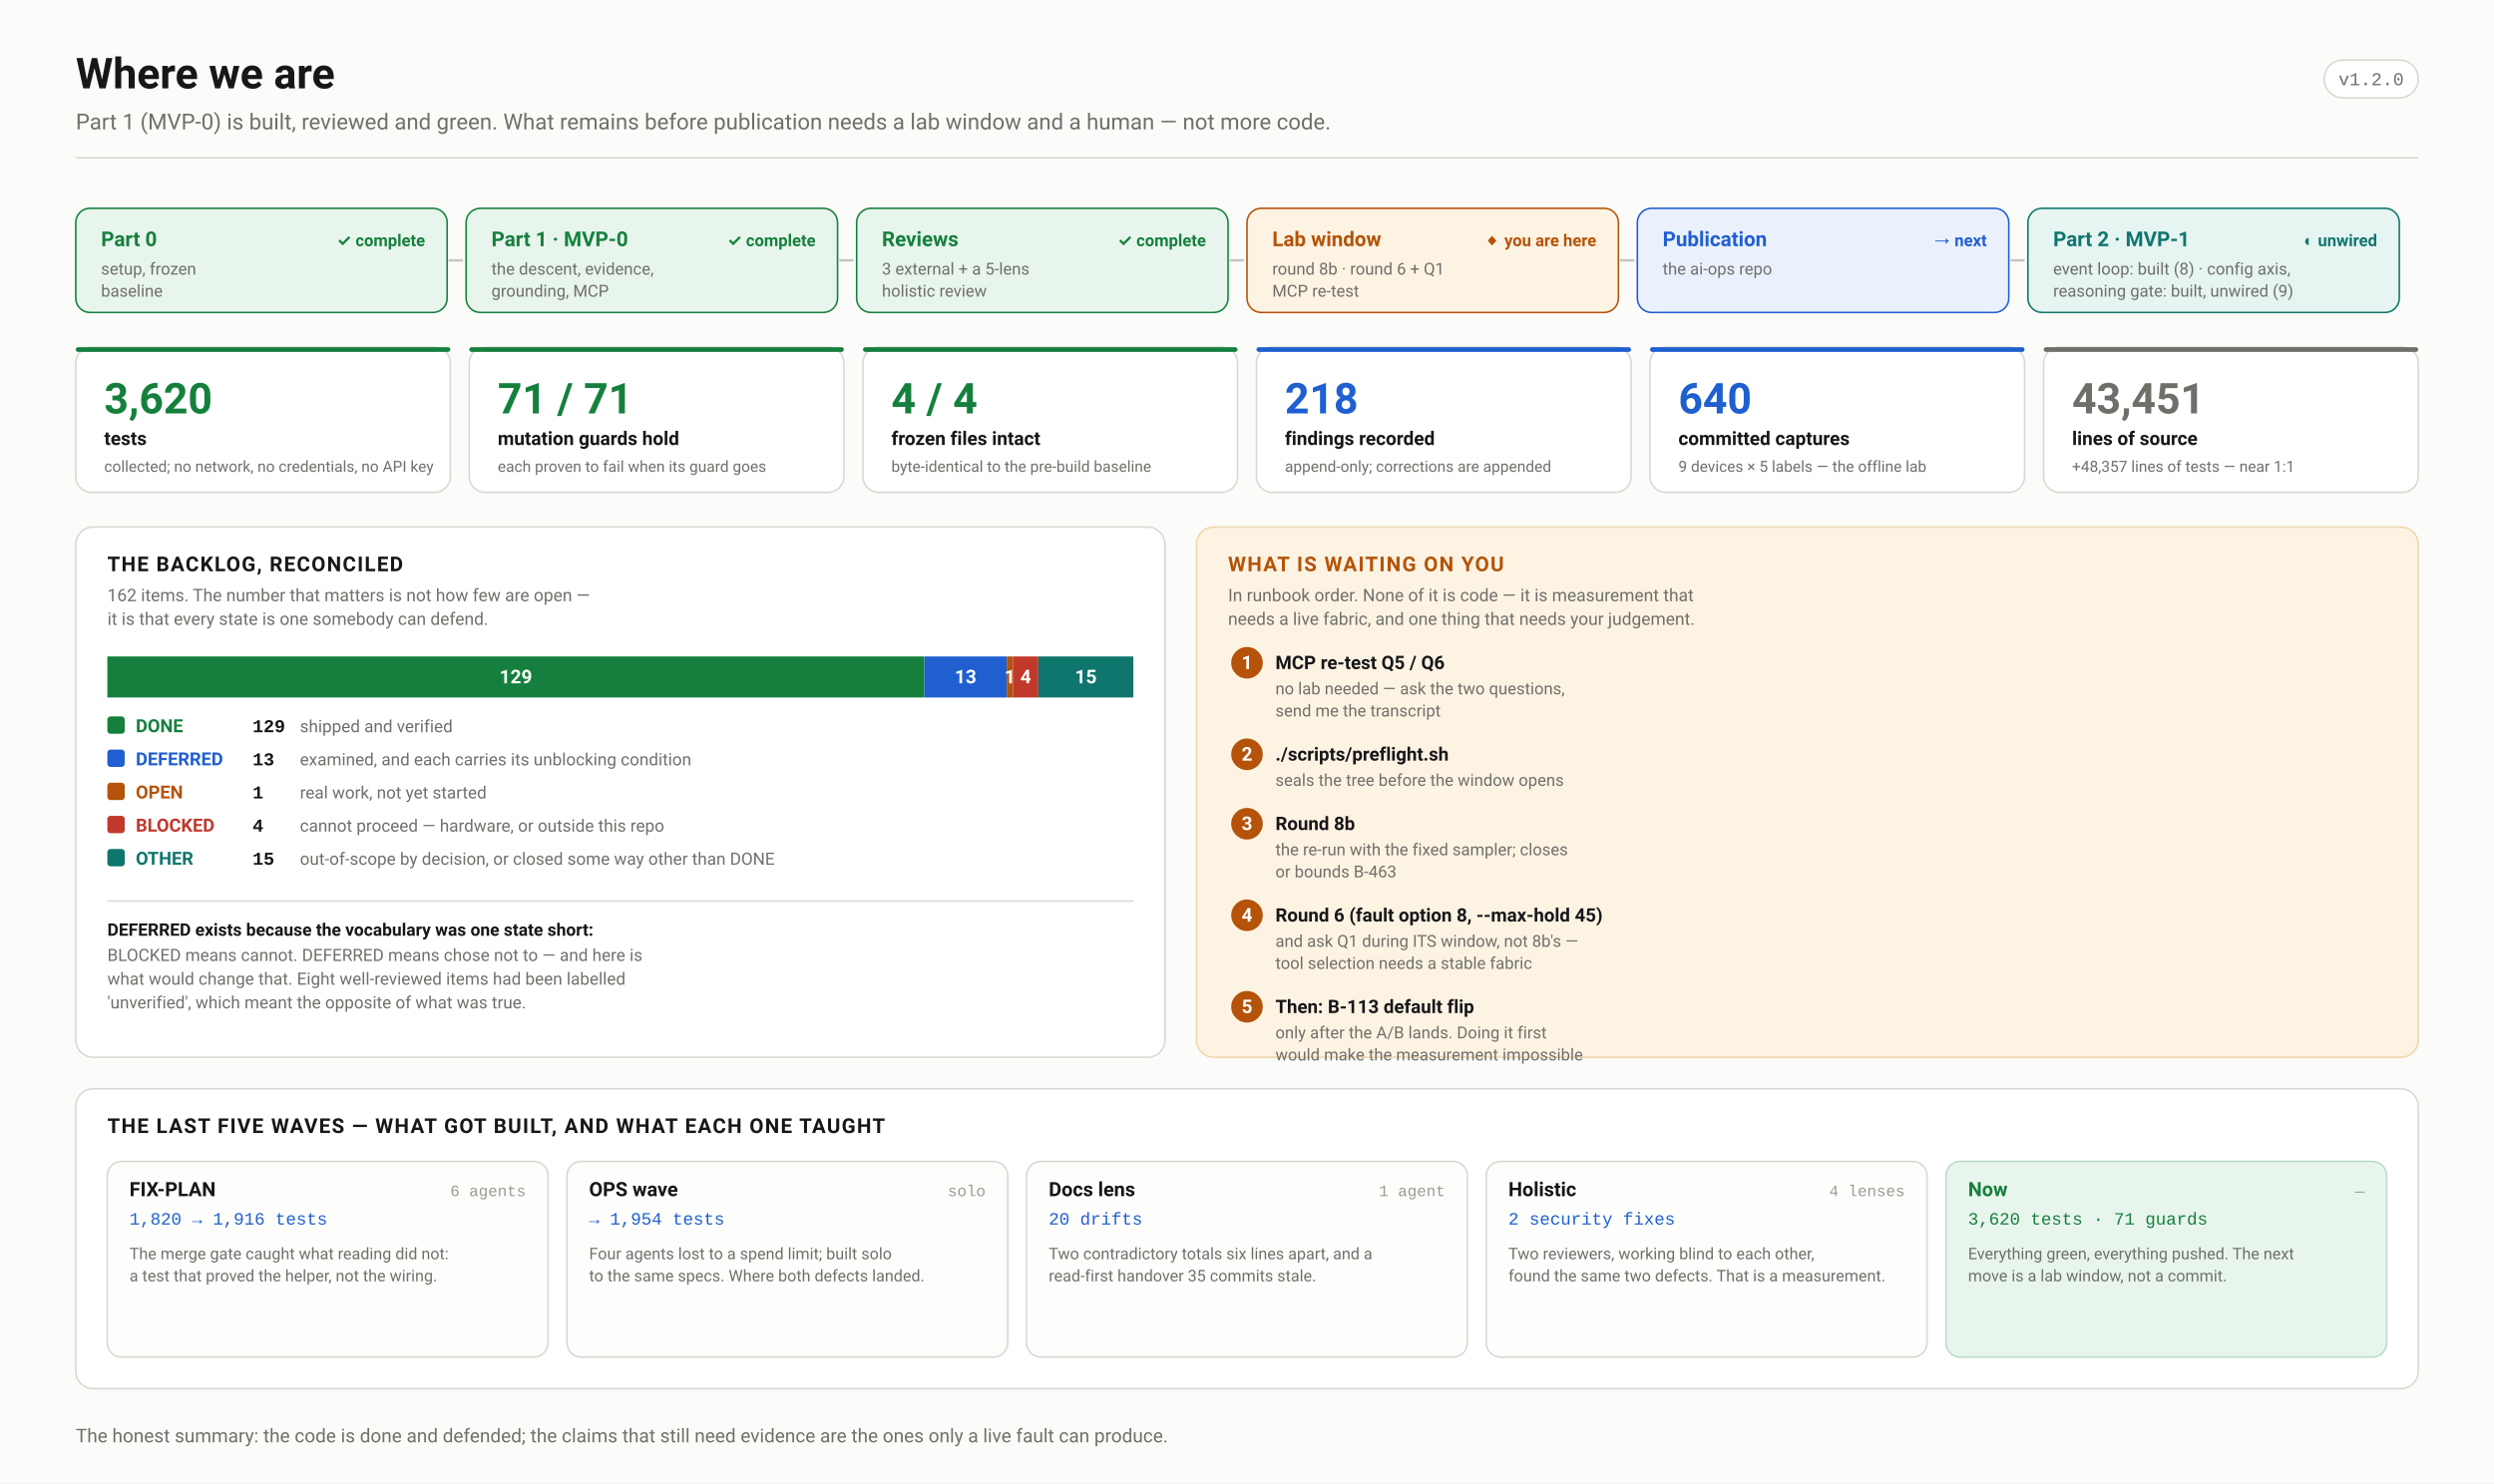
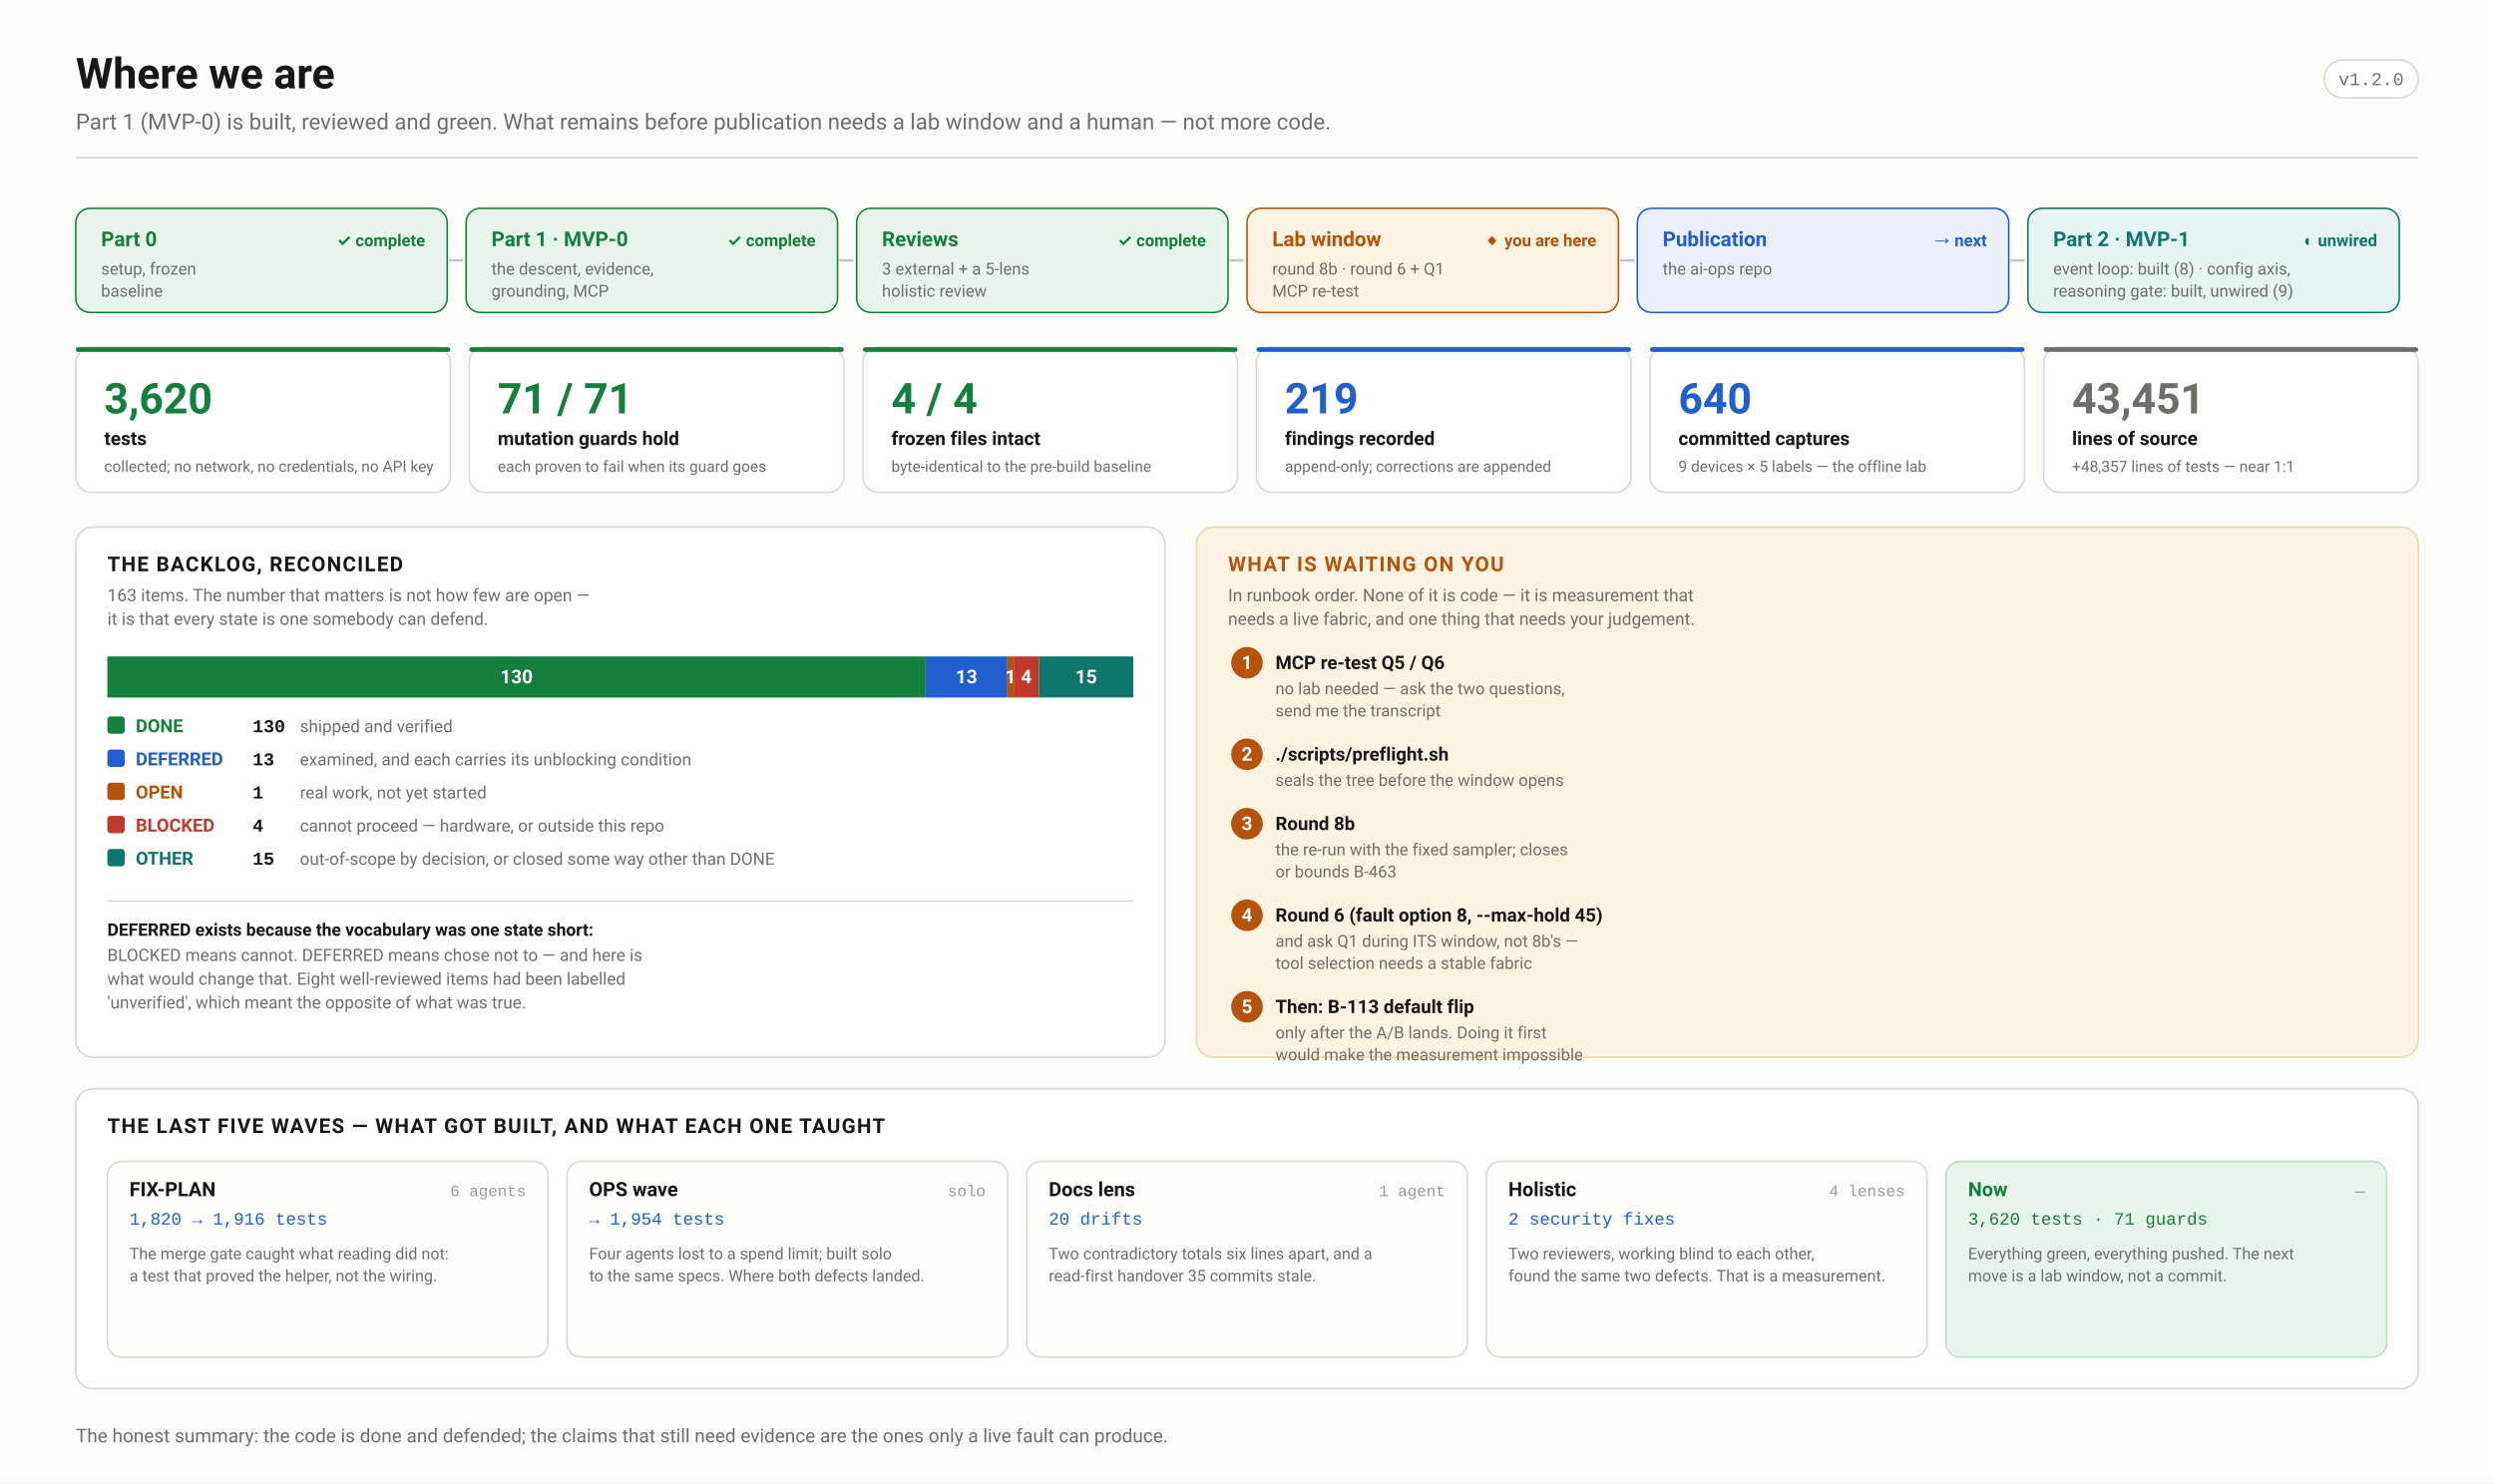
<svg xmlns="http://www.w3.org/2000/svg" width="1580" height="940" viewBox="0 0 1580 940" font-family="ui-sans-serif,-apple-system,'Segoe UI',Roboto,Helvetica,Arial,sans-serif">
  <defs>
    <marker id="arw" viewBox="0 0 10 10" refX="9" refY="5" markerWidth="6" markerHeight="6" orient="auto-start-reverse">
      <path d="M 0 0 L 10 5 L 0 10 z" fill="#6f6f6a" />
    </marker>
    <marker id="arwb" viewBox="0 0 10 10" refX="9" refY="5" markerWidth="6" markerHeight="6" orient="auto-start-reverse">
      <path d="M 0 0 L 10 5 L 0 10 z" fill="#1f5fd0" />
    </marker>
    <marker id="arwr" viewBox="0 0 10 10" refX="9" refY="5" markerWidth="6" markerHeight="6" orient="auto-start-reverse">
      <path d="M 0 0 L 10 5 L 0 10 z" fill="#c0392b" />
    </marker>
    <marker id="arwp" viewBox="0 0 10 10" refX="9" refY="5" markerWidth="6" markerHeight="6" orient="auto-start-reverse">
      <path d="M 0 0 L 10 5 L 0 10 z" fill="#6d28d9" />
    </marker>
    <marker id="arwg" viewBox="0 0 10 10" refX="9" refY="5" markerWidth="6" markerHeight="6" orient="auto-start-reverse">
      <path d="M 0 0 L 10 5 L 0 10 z" fill="#15803d" />
    </marker>
  </defs>
  <rect width="1580" height="940" fill="#fbfbf9" />
  <text x="48.0" y="56.0" font-family="ui-sans-serif,-apple-system,'Segoe UI',Roboto,Helvetica,Arial,sans-serif" font-size="27" font-weight="700" fill="#17171a" text-anchor="start">Where we are</text>
  <text x="48.0" y="82.0" font-family="ui-sans-serif,-apple-system,'Segoe UI',Roboto,Helvetica,Arial,sans-serif" font-size="14" font-weight="400" fill="#6f6f6a" text-anchor="start">Part 1 (MVP-0) is built, reviewed and green. What remains before publication needs a lab window and a human — not more code.</text>
  <rect x="1472.4" y="38.0" width="59.6" height="24.0" rx="12" fill="#fff" stroke="#d8d8d2" stroke-width="1" />
  <text x="1502.2" y="54.0" font-family="ui-monospace,'SF Mono',Menlo,Consolas,'Liberation Mono',monospace" font-size="11.5" font-weight="400" fill="#6f6f6a" text-anchor="middle">v1.2.0</text>
  <line x1="48.0" y1="100.0" x2="1532.0" y2="100.0" stroke="#d8d8d2" stroke-width="1" />
  <rect x="48.0" y="132.0" width="235.3" height="66.0" rx="9" fill="#e8f5ec" stroke="#15803d" stroke-width="1" />
  <text x="64.0" y="156.0" font-family="ui-sans-serif,-apple-system,'Segoe UI',Roboto,Helvetica,Arial,sans-serif" font-size="13" font-weight="700" fill="#15803d" text-anchor="start">Part 0</text>
  <text x="64.0" y="174.0" font-family="ui-sans-serif,-apple-system,'Segoe UI',Roboto,Helvetica,Arial,sans-serif" font-size="10.5" font-weight="400" fill="#6f6f6a" text-anchor="start">setup, frozen</text>
  <text x="64.0" y="188.0" font-family="ui-sans-serif,-apple-system,'Segoe UI',Roboto,Helvetica,Arial,sans-serif" font-size="10.5" font-weight="400" fill="#6f6f6a" text-anchor="start">baseline</text>
  <text x="269.3" y="156.0" font-family="ui-sans-serif,-apple-system,'Segoe UI',Roboto,Helvetica,Arial,sans-serif" font-size="10.5" font-weight="700" fill="#15803d" text-anchor="end">✓ complete</text>
  <line x1="284.3" y1="165.0" x2="293.3" y2="165.0" stroke="#c6c6c0" stroke-width="1.5" />
  <rect x="295.3" y="132.0" width="235.3" height="66.0" rx="9" fill="#e8f5ec" stroke="#15803d" stroke-width="1" />
  <text x="311.3" y="156.0" font-family="ui-sans-serif,-apple-system,'Segoe UI',Roboto,Helvetica,Arial,sans-serif" font-size="13" font-weight="700" fill="#15803d" text-anchor="start">Part 1 · MVP-0</text>
  <text x="311.3" y="174.0" font-family="ui-sans-serif,-apple-system,'Segoe UI',Roboto,Helvetica,Arial,sans-serif" font-size="10.5" font-weight="400" fill="#6f6f6a" text-anchor="start">the descent, evidence,</text>
  <text x="311.3" y="188.0" font-family="ui-sans-serif,-apple-system,'Segoe UI',Roboto,Helvetica,Arial,sans-serif" font-size="10.5" font-weight="400" fill="#6f6f6a" text-anchor="start">grounding, MCP</text>
  <text x="516.7" y="156.0" font-family="ui-sans-serif,-apple-system,'Segoe UI',Roboto,Helvetica,Arial,sans-serif" font-size="10.5" font-weight="700" fill="#15803d" text-anchor="end">✓ complete</text>
  <line x1="531.7" y1="165.0" x2="540.7" y2="165.0" stroke="#c6c6c0" stroke-width="1.5" />
  <rect x="542.7" y="132.0" width="235.3" height="66.0" rx="9" fill="#e8f5ec" stroke="#15803d" stroke-width="1" />
  <text x="558.7" y="156.0" font-family="ui-sans-serif,-apple-system,'Segoe UI',Roboto,Helvetica,Arial,sans-serif" font-size="13" font-weight="700" fill="#15803d" text-anchor="start">Reviews</text>
  <text x="558.7" y="174.0" font-family="ui-sans-serif,-apple-system,'Segoe UI',Roboto,Helvetica,Arial,sans-serif" font-size="10.5" font-weight="400" fill="#6f6f6a" text-anchor="start">3 external + a 5-lens</text>
  <text x="558.7" y="188.0" font-family="ui-sans-serif,-apple-system,'Segoe UI',Roboto,Helvetica,Arial,sans-serif" font-size="10.5" font-weight="400" fill="#6f6f6a" text-anchor="start">holistic review</text>
  <text x="764.0" y="156.0" font-family="ui-sans-serif,-apple-system,'Segoe UI',Roboto,Helvetica,Arial,sans-serif" font-size="10.5" font-weight="700" fill="#15803d" text-anchor="end">✓ complete</text>
  <line x1="779.0" y1="165.0" x2="788.0" y2="165.0" stroke="#c6c6c0" stroke-width="1.5" />
  <rect x="790.0" y="132.0" width="235.3" height="66.0" rx="9" fill="#fdf3e3" stroke="#b45309" stroke-width="1" />
  <text x="806.0" y="156.0" font-family="ui-sans-serif,-apple-system,'Segoe UI',Roboto,Helvetica,Arial,sans-serif" font-size="13" font-weight="700" fill="#b45309" text-anchor="start">Lab window</text>
  <text x="806.0" y="174.0" font-family="ui-sans-serif,-apple-system,'Segoe UI',Roboto,Helvetica,Arial,sans-serif" font-size="10.5" font-weight="400" fill="#6f6f6a" text-anchor="start">round 8b · round 6 + Q1</text>
  <text x="806.0" y="188.0" font-family="ui-sans-serif,-apple-system,'Segoe UI',Roboto,Helvetica,Arial,sans-serif" font-size="10.5" font-weight="400" fill="#6f6f6a" text-anchor="start">MCP re-test</text>
  <text x="1011.3" y="156.0" font-family="ui-sans-serif,-apple-system,'Segoe UI',Roboto,Helvetica,Arial,sans-serif" font-size="10.5" font-weight="700" fill="#b45309" text-anchor="end">◆ you are here</text>
  <line x1="1026.3" y1="165.0" x2="1035.3" y2="165.0" stroke="#c6c6c0" stroke-width="1.5" />
  <rect x="1037.3" y="132.0" width="235.3" height="66.0" rx="9" fill="#eaf1fd" stroke="#1f5fd0" stroke-width="1" />
  <text x="1053.3" y="156.0" font-family="ui-sans-serif,-apple-system,'Segoe UI',Roboto,Helvetica,Arial,sans-serif" font-size="13" font-weight="700" fill="#1f5fd0" text-anchor="start">Publication</text>
  <text x="1053.3" y="174.0" font-family="ui-sans-serif,-apple-system,'Segoe UI',Roboto,Helvetica,Arial,sans-serif" font-size="10.5" font-weight="400" fill="#6f6f6a" text-anchor="start">the ai-ops repo</text>
  <text x="1258.7" y="156.0" font-family="ui-sans-serif,-apple-system,'Segoe UI',Roboto,Helvetica,Arial,sans-serif" font-size="10.5" font-weight="700" fill="#1f5fd0" text-anchor="end">→ next</text>
  <line x1="1273.7" y1="165.0" x2="1282.7" y2="165.0" stroke="#c6c6c0" stroke-width="1.5" />
  <rect x="1284.7" y="132.0" width="235.3" height="66.0" rx="9" fill="#e6f4f2" stroke="#0f766e" stroke-width="1" />
  <text x="1300.7" y="156.0" font-family="ui-sans-serif,-apple-system,'Segoe UI',Roboto,Helvetica,Arial,sans-serif" font-size="13" font-weight="700" fill="#0f766e" text-anchor="start">Part 2 · MVP-1</text>
  <text x="1300.7" y="174.0" font-family="ui-sans-serif,-apple-system,'Segoe UI',Roboto,Helvetica,Arial,sans-serif" font-size="10.5" font-weight="400" fill="#6f6f6a" text-anchor="start">event loop: built (8) · config axis,</text>
  <text x="1300.7" y="188.0" font-family="ui-sans-serif,-apple-system,'Segoe UI',Roboto,Helvetica,Arial,sans-serif" font-size="10.5" font-weight="400" fill="#6f6f6a" text-anchor="start">reasoning gate: built, unwired (9)</text>
  <text x="1506.0" y="156.0" font-family="ui-sans-serif,-apple-system,'Segoe UI',Roboto,Helvetica,Arial,sans-serif" font-size="10.5" font-weight="700" fill="#0f766e" text-anchor="end">◐ unwired</text>
  <rect x="48.0" y="220.0" width="237.3" height="92.0" rx="10" fill="#ffffff" stroke="#d8d8d2" stroke-width="1" />
  <rect x="48.0" y="220.0" width="237.3" height="3.0" rx="1.5" fill="#15803d" stroke="none" stroke-width="1" />
  <text x="66.0" y="262.0" font-family="ui-sans-serif,-apple-system,'Segoe UI',Roboto,Helvetica,Arial,sans-serif" font-size="27" font-weight="700" fill="#15803d" text-anchor="start">3,620</text>
  <text x="66.0" y="282.0" font-family="ui-sans-serif,-apple-system,'Segoe UI',Roboto,Helvetica,Arial,sans-serif" font-size="12" font-weight="600" fill="#17171a" text-anchor="start">tests</text>
  <text x="66.0" y="299.0" font-family="ui-sans-serif,-apple-system,'Segoe UI',Roboto,Helvetica,Arial,sans-serif" font-size="9.8" font-weight="400" fill="#6f6f6a" text-anchor="start">collected; no network, no credentials, no API key</text>
  <rect x="297.3" y="220.0" width="237.3" height="92.0" rx="10" fill="#ffffff" stroke="#d8d8d2" stroke-width="1" />
  <rect x="297.3" y="220.0" width="237.3" height="3.0" rx="1.5" fill="#15803d" stroke="none" stroke-width="1" />
  <text x="315.3" y="262.0" font-family="ui-sans-serif,-apple-system,'Segoe UI',Roboto,Helvetica,Arial,sans-serif" font-size="27" font-weight="700" fill="#15803d" text-anchor="start">71 / 71</text>
  <text x="315.3" y="282.0" font-family="ui-sans-serif,-apple-system,'Segoe UI',Roboto,Helvetica,Arial,sans-serif" font-size="12" font-weight="600" fill="#17171a" text-anchor="start">mutation guards hold</text>
  <text x="315.3" y="299.0" font-family="ui-sans-serif,-apple-system,'Segoe UI',Roboto,Helvetica,Arial,sans-serif" font-size="9.8" font-weight="400" fill="#6f6f6a" text-anchor="start">each proven to fail when its guard goes</text>
  <rect x="546.7" y="220.0" width="237.3" height="92.0" rx="10" fill="#ffffff" stroke="#d8d8d2" stroke-width="1" />
  <rect x="546.7" y="220.0" width="237.3" height="3.0" rx="1.5" fill="#15803d" stroke="none" stroke-width="1" />
  <text x="564.7" y="262.0" font-family="ui-sans-serif,-apple-system,'Segoe UI',Roboto,Helvetica,Arial,sans-serif" font-size="27" font-weight="700" fill="#15803d" text-anchor="start">4 / 4</text>
  <text x="564.7" y="282.0" font-family="ui-sans-serif,-apple-system,'Segoe UI',Roboto,Helvetica,Arial,sans-serif" font-size="12" font-weight="600" fill="#17171a" text-anchor="start">frozen files intact</text>
  <text x="564.7" y="299.0" font-family="ui-sans-serif,-apple-system,'Segoe UI',Roboto,Helvetica,Arial,sans-serif" font-size="9.8" font-weight="400" fill="#6f6f6a" text-anchor="start">byte-identical to the pre-build baseline</text>
  <rect x="796.0" y="220.0" width="237.3" height="92.0" rx="10" fill="#ffffff" stroke="#d8d8d2" stroke-width="1" />
  <rect x="796.0" y="220.0" width="237.3" height="3.0" rx="1.5" fill="#1f5fd0" stroke="none" stroke-width="1" />
-   <text x="814.0" y="262.0" font-family="ui-sans-serif,-apple-system,'Segoe UI',Roboto,Helvetica,Arial,sans-serif" font-size="27" font-weight="700" fill="#1f5fd0" text-anchor="start">218</text>
+   <text x="814.0" y="262.0" font-family="ui-sans-serif,-apple-system,'Segoe UI',Roboto,Helvetica,Arial,sans-serif" font-size="27" font-weight="700" fill="#1f5fd0" text-anchor="start">219</text>
  <text x="814.0" y="282.0" font-family="ui-sans-serif,-apple-system,'Segoe UI',Roboto,Helvetica,Arial,sans-serif" font-size="12" font-weight="600" fill="#17171a" text-anchor="start">findings recorded</text>
  <text x="814.0" y="299.0" font-family="ui-sans-serif,-apple-system,'Segoe UI',Roboto,Helvetica,Arial,sans-serif" font-size="9.8" font-weight="400" fill="#6f6f6a" text-anchor="start">append-only; corrections are appended</text>
  <rect x="1045.3" y="220.0" width="237.3" height="92.0" rx="10" fill="#ffffff" stroke="#d8d8d2" stroke-width="1" />
  <rect x="1045.3" y="220.0" width="237.3" height="3.0" rx="1.5" fill="#1f5fd0" stroke="none" stroke-width="1" />
  <text x="1063.3" y="262.0" font-family="ui-sans-serif,-apple-system,'Segoe UI',Roboto,Helvetica,Arial,sans-serif" font-size="27" font-weight="700" fill="#1f5fd0" text-anchor="start">640</text>
  <text x="1063.3" y="282.0" font-family="ui-sans-serif,-apple-system,'Segoe UI',Roboto,Helvetica,Arial,sans-serif" font-size="12" font-weight="600" fill="#17171a" text-anchor="start">committed captures</text>
  <text x="1063.3" y="299.0" font-family="ui-sans-serif,-apple-system,'Segoe UI',Roboto,Helvetica,Arial,sans-serif" font-size="9.8" font-weight="400" fill="#6f6f6a" text-anchor="start">9 devices × 5 labels — the offline lab</text>
  <rect x="1294.7" y="220.0" width="237.3" height="92.0" rx="10" fill="#ffffff" stroke="#d8d8d2" stroke-width="1" />
  <rect x="1294.7" y="220.0" width="237.3" height="3.0" rx="1.5" fill="#6f6f6a" stroke="none" stroke-width="1" />
  <text x="1312.7" y="262.0" font-family="ui-sans-serif,-apple-system,'Segoe UI',Roboto,Helvetica,Arial,sans-serif" font-size="27" font-weight="700" fill="#6f6f6a" text-anchor="start">43,451</text>
  <text x="1312.7" y="282.0" font-family="ui-sans-serif,-apple-system,'Segoe UI',Roboto,Helvetica,Arial,sans-serif" font-size="12" font-weight="600" fill="#17171a" text-anchor="start">lines of source</text>
  <text x="1312.7" y="299.0" font-family="ui-sans-serif,-apple-system,'Segoe UI',Roboto,Helvetica,Arial,sans-serif" font-size="9.8" font-weight="400" fill="#6f6f6a" text-anchor="start">+48,357 lines of tests — near 1:1</text>
  <rect x="48.0" y="334.0" width="690.0" height="336.0" rx="11" fill="#ffffff" stroke="#d8d8d2" stroke-width="1" />
  <text x="68.0" y="362.0" font-family="ui-sans-serif,-apple-system,'Segoe UI',Roboto,Helvetica,Arial,sans-serif" font-size="13" font-weight="700" fill="#17171a" text-anchor="start" letter-spacing="0.8">THE BACKLOG, RECONCILED</text>
-   <text x="68.0" y="381.0" font-family="ui-sans-serif,-apple-system,'Segoe UI',Roboto,Helvetica,Arial,sans-serif" font-size="11" font-weight="400" fill="#6f6f6a" text-anchor="start">162 items. The number that matters is not how few are open —</text>
+   <text x="68.0" y="381.0" font-family="ui-sans-serif,-apple-system,'Segoe UI',Roboto,Helvetica,Arial,sans-serif" font-size="11" font-weight="400" fill="#6f6f6a" text-anchor="start">163 items. The number that matters is not how few are open —</text>
  <text x="68.0" y="396.0" font-family="ui-sans-serif,-apple-system,'Segoe UI',Roboto,Helvetica,Arial,sans-serif" font-size="11" font-weight="400" fill="#6f6f6a" text-anchor="start">it is that every state is one somebody can defend.</text>
-   <rect x="68.0" y="416.0" width="517.6" height="26.0" rx="0" fill="#15803d" stroke="none" stroke-width="1" />
-   <text x="326.8" y="433.0" font-family="ui-sans-serif,-apple-system,'Segoe UI',Roboto,Helvetica,Arial,sans-serif" font-size="12" font-weight="700" fill="#fff" text-anchor="middle">129</text>
-   <rect x="585.6" y="416.0" width="52.2" height="26.0" rx="0" fill="#1f5fd0" stroke="none" stroke-width="1" />
-   <text x="611.7" y="433.0" font-family="ui-sans-serif,-apple-system,'Segoe UI',Roboto,Helvetica,Arial,sans-serif" font-size="12" font-weight="700" fill="#fff" text-anchor="middle">13</text>
-   <rect x="637.8" y="416.0" width="4.0" height="26.0" rx="0" fill="#b45309" stroke="none" stroke-width="1" />
-   <text x="639.8" y="433.0" font-family="ui-sans-serif,-apple-system,'Segoe UI',Roboto,Helvetica,Arial,sans-serif" font-size="12" font-weight="700" fill="#fff" text-anchor="middle">1</text>
-   <rect x="641.8" y="416.0" width="16.0" height="26.0" rx="0" fill="#c0392b" stroke="none" stroke-width="1" />
-   <text x="649.8" y="433.0" font-family="ui-sans-serif,-apple-system,'Segoe UI',Roboto,Helvetica,Arial,sans-serif" font-size="12" font-weight="700" fill="#fff" text-anchor="middle">4</text>
-   <rect x="657.8" y="416.0" width="60.2" height="26.0" rx="0" fill="#0f766e" stroke="none" stroke-width="1" />
-   <text x="687.9" y="433.0" font-family="ui-sans-serif,-apple-system,'Segoe UI',Roboto,Helvetica,Arial,sans-serif" font-size="12" font-weight="700" fill="#fff" text-anchor="middle">15</text>
+   <rect x="68.0" y="416.0" width="518.4" height="26.0" rx="0" fill="#15803d" stroke="none" stroke-width="1" />
+   <text x="327.2" y="433.0" font-family="ui-sans-serif,-apple-system,'Segoe UI',Roboto,Helvetica,Arial,sans-serif" font-size="12" font-weight="700" fill="#fff" text-anchor="middle">130</text>
+   <rect x="586.4" y="416.0" width="51.8" height="26.0" rx="0" fill="#1f5fd0" stroke="none" stroke-width="1" />
+   <text x="612.3" y="433.0" font-family="ui-sans-serif,-apple-system,'Segoe UI',Roboto,Helvetica,Arial,sans-serif" font-size="12" font-weight="700" fill="#fff" text-anchor="middle">13</text>
+   <rect x="638.2" y="416.0" width="4.0" height="26.0" rx="0" fill="#b45309" stroke="none" stroke-width="1" />
+   <text x="640.2" y="433.0" font-family="ui-sans-serif,-apple-system,'Segoe UI',Roboto,Helvetica,Arial,sans-serif" font-size="12" font-weight="700" fill="#fff" text-anchor="middle">1</text>
+   <rect x="642.2" y="416.0" width="16.0" height="26.0" rx="0" fill="#c0392b" stroke="none" stroke-width="1" />
+   <text x="650.2" y="433.0" font-family="ui-sans-serif,-apple-system,'Segoe UI',Roboto,Helvetica,Arial,sans-serif" font-size="12" font-weight="700" fill="#fff" text-anchor="middle">4</text>
+   <rect x="658.2" y="416.0" width="59.8" height="26.0" rx="0" fill="#0f766e" stroke="none" stroke-width="1" />
+   <text x="688.1" y="433.0" font-family="ui-sans-serif,-apple-system,'Segoe UI',Roboto,Helvetica,Arial,sans-serif" font-size="12" font-weight="700" fill="#fff" text-anchor="middle">15</text>
  <rect x="68.0" y="416.0" width="650.0" height="26.0" rx="0" fill="none" stroke="#ffffff" stroke-width="0" />
  <rect x="68.0" y="454.0" width="11.0" height="11.0" rx="2" fill="#15803d" stroke="none" stroke-width="1" />
  <text x="86.0" y="464.0" font-family="ui-sans-serif,-apple-system,'Segoe UI',Roboto,Helvetica,Arial,sans-serif" font-size="11.5" font-weight="650" fill="#15803d" text-anchor="start">DONE</text>
-   <text x="160.0" y="464.0" font-family="ui-monospace,'SF Mono',Menlo,Consolas,'Liberation Mono',monospace" font-size="11.5" font-weight="700" fill="#17171a" text-anchor="start">129</text>
+   <text x="160.0" y="464.0" font-family="ui-monospace,'SF Mono',Menlo,Consolas,'Liberation Mono',monospace" font-size="11.5" font-weight="700" fill="#17171a" text-anchor="start">130</text>
  <text x="190.0" y="464.0" font-family="ui-sans-serif,-apple-system,'Segoe UI',Roboto,Helvetica,Arial,sans-serif" font-size="10.8" font-weight="400" fill="#6f6f6a" text-anchor="start">shipped and verified</text>
  <rect x="68.0" y="475.0" width="11.0" height="11.0" rx="2" fill="#1f5fd0" stroke="none" stroke-width="1" />
  <text x="86.0" y="485.0" font-family="ui-sans-serif,-apple-system,'Segoe UI',Roboto,Helvetica,Arial,sans-serif" font-size="11.5" font-weight="650" fill="#1f5fd0" text-anchor="start">DEFERRED</text>
  <text x="160.0" y="485.0" font-family="ui-monospace,'SF Mono',Menlo,Consolas,'Liberation Mono',monospace" font-size="11.5" font-weight="700" fill="#17171a" text-anchor="start">13</text>
  <text x="190.0" y="485.0" font-family="ui-sans-serif,-apple-system,'Segoe UI',Roboto,Helvetica,Arial,sans-serif" font-size="10.8" font-weight="400" fill="#6f6f6a" text-anchor="start">examined, and each carries its unblocking condition</text>
  <rect x="68.0" y="496.0" width="11.0" height="11.0" rx="2" fill="#b45309" stroke="none" stroke-width="1" />
  <text x="86.0" y="506.0" font-family="ui-sans-serif,-apple-system,'Segoe UI',Roboto,Helvetica,Arial,sans-serif" font-size="11.5" font-weight="650" fill="#b45309" text-anchor="start">OPEN</text>
  <text x="160.0" y="506.0" font-family="ui-monospace,'SF Mono',Menlo,Consolas,'Liberation Mono',monospace" font-size="11.5" font-weight="700" fill="#17171a" text-anchor="start">1</text>
  <text x="190.0" y="506.0" font-family="ui-sans-serif,-apple-system,'Segoe UI',Roboto,Helvetica,Arial,sans-serif" font-size="10.8" font-weight="400" fill="#6f6f6a" text-anchor="start">real work, not yet started</text>
  <rect x="68.0" y="517.0" width="11.0" height="11.0" rx="2" fill="#c0392b" stroke="none" stroke-width="1" />
  <text x="86.0" y="527.0" font-family="ui-sans-serif,-apple-system,'Segoe UI',Roboto,Helvetica,Arial,sans-serif" font-size="11.5" font-weight="650" fill="#c0392b" text-anchor="start">BLOCKED</text>
  <text x="160.0" y="527.0" font-family="ui-monospace,'SF Mono',Menlo,Consolas,'Liberation Mono',monospace" font-size="11.5" font-weight="700" fill="#17171a" text-anchor="start">4</text>
  <text x="190.0" y="527.0" font-family="ui-sans-serif,-apple-system,'Segoe UI',Roboto,Helvetica,Arial,sans-serif" font-size="10.8" font-weight="400" fill="#6f6f6a" text-anchor="start">cannot proceed — hardware, or outside this repo</text>
  <rect x="68.0" y="538.0" width="11.0" height="11.0" rx="2" fill="#0f766e" stroke="none" stroke-width="1" />
  <text x="86.0" y="548.0" font-family="ui-sans-serif,-apple-system,'Segoe UI',Roboto,Helvetica,Arial,sans-serif" font-size="11.5" font-weight="650" fill="#0f766e" text-anchor="start">OTHER</text>
  <text x="160.0" y="548.0" font-family="ui-monospace,'SF Mono',Menlo,Consolas,'Liberation Mono',monospace" font-size="11.5" font-weight="700" fill="#17171a" text-anchor="start">15</text>
  <text x="190.0" y="548.0" font-family="ui-sans-serif,-apple-system,'Segoe UI',Roboto,Helvetica,Arial,sans-serif" font-size="10.8" font-weight="400" fill="#6f6f6a" text-anchor="start">out-of-scope by decision, or closed some way other than DONE</text>
  <line x1="68.0" y1="571.0" x2="718.0" y2="571.0" stroke="#d8d8d2" stroke-width="1" />
  <text x="68.0" y="593.0" font-family="ui-sans-serif,-apple-system,'Segoe UI',Roboto,Helvetica,Arial,sans-serif" font-size="11" font-weight="600" fill="#17171a" text-anchor="start">DEFERRED exists because the vocabulary was one state short:</text>
  <text x="68.0" y="609.0" font-family="ui-sans-serif,-apple-system,'Segoe UI',Roboto,Helvetica,Arial,sans-serif" font-size="10.8" font-weight="400" fill="#6f6f6a" text-anchor="start">BLOCKED means cannot. DEFERRED means chose not to — and here is</text>
  <text x="68.0" y="624.0" font-family="ui-sans-serif,-apple-system,'Segoe UI',Roboto,Helvetica,Arial,sans-serif" font-size="10.8" font-weight="400" fill="#6f6f6a" text-anchor="start">what would change that. Eight well-reviewed items had been labelled</text>
  <text x="68.0" y="639.0" font-family="ui-sans-serif,-apple-system,'Segoe UI',Roboto,Helvetica,Arial,sans-serif" font-size="10.8" font-weight="400" fill="#6f6f6a" text-anchor="start">'unverified', which meant the opposite of what was true.</text>
  <rect x="758.0" y="334.0" width="774.0" height="336.0" rx="11" fill="#fdf3e3" stroke="#eed7ae" stroke-width="1" />
  <text x="778.0" y="362.0" font-family="ui-sans-serif,-apple-system,'Segoe UI',Roboto,Helvetica,Arial,sans-serif" font-size="13" font-weight="700" fill="#b45309" text-anchor="start" letter-spacing="0.8">WHAT IS WAITING ON YOU</text>
  <text x="778.0" y="381.0" font-family="ui-sans-serif,-apple-system,'Segoe UI',Roboto,Helvetica,Arial,sans-serif" font-size="11" font-weight="400" fill="#6f6f6a" text-anchor="start">In runbook order. None of it is code — it is measurement that</text>
  <text x="778.0" y="396.0" font-family="ui-sans-serif,-apple-system,'Segoe UI',Roboto,Helvetica,Arial,sans-serif" font-size="11" font-weight="400" fill="#6f6f6a" text-anchor="start">needs a live fabric, and one thing that needs your judgement.</text>
  <circle cx="790.0" cy="420.0" r="10" fill="#b45309" />
  <text x="790.0" y="424.0" font-family="ui-sans-serif,-apple-system,'Segoe UI',Roboto,Helvetica,Arial,sans-serif" font-size="12" font-weight="700" fill="#fff" text-anchor="middle">1</text>
  <text x="808.0" y="424.0" font-family="ui-sans-serif,-apple-system,'Segoe UI',Roboto,Helvetica,Arial,sans-serif" font-size="11.8" font-weight="650" fill="#17171a" text-anchor="start">MCP re-test Q5 / Q6</text>
  <text x="808.0" y="440.0" font-family="ui-sans-serif,-apple-system,'Segoe UI',Roboto,Helvetica,Arial,sans-serif" font-size="10.5" font-weight="400" fill="#6f6f6a" text-anchor="start">no lab needed — ask the two questions,</text>
  <text x="808.0" y="454.0" font-family="ui-sans-serif,-apple-system,'Segoe UI',Roboto,Helvetica,Arial,sans-serif" font-size="10.5" font-weight="400" fill="#6f6f6a" text-anchor="start">send me the transcript</text>
  <circle cx="790.0" cy="478.0" r="10" fill="#b45309" />
  <text x="790.0" y="482.0" font-family="ui-sans-serif,-apple-system,'Segoe UI',Roboto,Helvetica,Arial,sans-serif" font-size="12" font-weight="700" fill="#fff" text-anchor="middle">2</text>
  <text x="808.0" y="482.0" font-family="ui-sans-serif,-apple-system,'Segoe UI',Roboto,Helvetica,Arial,sans-serif" font-size="11.8" font-weight="650" fill="#17171a" text-anchor="start">./scripts/preflight.sh</text>
  <text x="808.0" y="498.0" font-family="ui-sans-serif,-apple-system,'Segoe UI',Roboto,Helvetica,Arial,sans-serif" font-size="10.5" font-weight="400" fill="#6f6f6a" text-anchor="start">seals the tree before the window opens</text>
  <circle cx="790.0" cy="522.0" r="10" fill="#b45309" />
  <text x="790.0" y="526.0" font-family="ui-sans-serif,-apple-system,'Segoe UI',Roboto,Helvetica,Arial,sans-serif" font-size="12" font-weight="700" fill="#fff" text-anchor="middle">3</text>
  <text x="808.0" y="526.0" font-family="ui-sans-serif,-apple-system,'Segoe UI',Roboto,Helvetica,Arial,sans-serif" font-size="11.8" font-weight="650" fill="#17171a" text-anchor="start">Round 8b</text>
  <text x="808.0" y="542.0" font-family="ui-sans-serif,-apple-system,'Segoe UI',Roboto,Helvetica,Arial,sans-serif" font-size="10.5" font-weight="400" fill="#6f6f6a" text-anchor="start">the re-run with the fixed sampler; closes</text>
  <text x="808.0" y="556.0" font-family="ui-sans-serif,-apple-system,'Segoe UI',Roboto,Helvetica,Arial,sans-serif" font-size="10.5" font-weight="400" fill="#6f6f6a" text-anchor="start">or bounds B-463</text>
  <circle cx="790.0" cy="580.0" r="10" fill="#b45309" />
  <text x="790.0" y="584.0" font-family="ui-sans-serif,-apple-system,'Segoe UI',Roboto,Helvetica,Arial,sans-serif" font-size="12" font-weight="700" fill="#fff" text-anchor="middle">4</text>
  <text x="808.0" y="584.0" font-family="ui-sans-serif,-apple-system,'Segoe UI',Roboto,Helvetica,Arial,sans-serif" font-size="11.8" font-weight="650" fill="#17171a" text-anchor="start">Round 6 (fault option 8, --max-hold 45)</text>
  <text x="808.0" y="600.0" font-family="ui-sans-serif,-apple-system,'Segoe UI',Roboto,Helvetica,Arial,sans-serif" font-size="10.5" font-weight="400" fill="#6f6f6a" text-anchor="start">and ask Q1 during ITS window, not 8b's —</text>
  <text x="808.0" y="614.0" font-family="ui-sans-serif,-apple-system,'Segoe UI',Roboto,Helvetica,Arial,sans-serif" font-size="10.5" font-weight="400" fill="#6f6f6a" text-anchor="start">tool selection needs a stable fabric</text>
  <circle cx="790.0" cy="638.0" r="10" fill="#b45309" />
  <text x="790.0" y="642.0" font-family="ui-sans-serif,-apple-system,'Segoe UI',Roboto,Helvetica,Arial,sans-serif" font-size="12" font-weight="700" fill="#fff" text-anchor="middle">5</text>
  <text x="808.0" y="642.0" font-family="ui-sans-serif,-apple-system,'Segoe UI',Roboto,Helvetica,Arial,sans-serif" font-size="11.8" font-weight="650" fill="#17171a" text-anchor="start">Then: B-113 default flip</text>
  <text x="808.0" y="658.0" font-family="ui-sans-serif,-apple-system,'Segoe UI',Roboto,Helvetica,Arial,sans-serif" font-size="10.5" font-weight="400" fill="#6f6f6a" text-anchor="start">only after the A/B lands. Doing it first</text>
  <text x="808.0" y="672.0" font-family="ui-sans-serif,-apple-system,'Segoe UI',Roboto,Helvetica,Arial,sans-serif" font-size="10.5" font-weight="400" fill="#6f6f6a" text-anchor="start">would make the measurement impossible</text>
  <rect x="48.0" y="690.0" width="1484.0" height="190.0" rx="11" fill="#ffffff" stroke="#d8d8d2" stroke-width="1" />
  <text x="68.0" y="718.0" font-family="ui-sans-serif,-apple-system,'Segoe UI',Roboto,Helvetica,Arial,sans-serif" font-size="13" font-weight="700" fill="#17171a" text-anchor="start" letter-spacing="0.8">THE LAST FIVE WAVES — WHAT GOT BUILT, AND WHAT EACH ONE TAUGHT</text>
  <rect x="68.0" y="736.0" width="279.2" height="124.0" rx="9" fill="#fdfdfc" stroke="#d8d8d2" stroke-width="1" />
  <text x="82.0" y="758.0" font-family="ui-sans-serif,-apple-system,'Segoe UI',Roboto,Helvetica,Arial,sans-serif" font-size="12.5" font-weight="700" fill="#17171a" text-anchor="start">FIX-PLAN</text>
  <text x="333.2" y="758.0" font-family="ui-monospace,'SF Mono',Menlo,Consolas,'Liberation Mono',monospace" font-size="10" font-weight="400" fill="#9a9a94" text-anchor="end">6 agents</text>
  <text x="82.0" y="776.0" font-family="ui-monospace,'SF Mono',Menlo,Consolas,'Liberation Mono',monospace" font-size="11" font-weight="400" fill="#1f5fd0" text-anchor="start">1,820 → 1,916 tests</text>
  <text x="82.0" y="798.0" font-family="ui-sans-serif,-apple-system,'Segoe UI',Roboto,Helvetica,Arial,sans-serif" font-size="10.2" font-weight="400" fill="#6f6f6a" text-anchor="start">The merge gate caught what reading did not:</text>
  <text x="82.0" y="812.0" font-family="ui-sans-serif,-apple-system,'Segoe UI',Roboto,Helvetica,Arial,sans-serif" font-size="10.2" font-weight="400" fill="#6f6f6a" text-anchor="start">a test that proved the helper, not the wiring.</text>
  <rect x="359.2" y="736.0" width="279.2" height="124.0" rx="9" fill="#fdfdfc" stroke="#d8d8d2" stroke-width="1" />
  <text x="373.2" y="758.0" font-family="ui-sans-serif,-apple-system,'Segoe UI',Roboto,Helvetica,Arial,sans-serif" font-size="12.5" font-weight="700" fill="#17171a" text-anchor="start">OPS wave</text>
  <text x="624.4" y="758.0" font-family="ui-monospace,'SF Mono',Menlo,Consolas,'Liberation Mono',monospace" font-size="10" font-weight="400" fill="#9a9a94" text-anchor="end">solo</text>
  <text x="373.2" y="776.0" font-family="ui-monospace,'SF Mono',Menlo,Consolas,'Liberation Mono',monospace" font-size="11" font-weight="400" fill="#1f5fd0" text-anchor="start">→ 1,954 tests</text>
  <text x="373.2" y="798.0" font-family="ui-sans-serif,-apple-system,'Segoe UI',Roboto,Helvetica,Arial,sans-serif" font-size="10.2" font-weight="400" fill="#6f6f6a" text-anchor="start">Four agents lost to a spend limit; built solo</text>
  <text x="373.2" y="812.0" font-family="ui-sans-serif,-apple-system,'Segoe UI',Roboto,Helvetica,Arial,sans-serif" font-size="10.2" font-weight="400" fill="#6f6f6a" text-anchor="start">to the same specs. Where both defects landed.</text>
  <rect x="650.4" y="736.0" width="279.2" height="124.0" rx="9" fill="#fdfdfc" stroke="#d8d8d2" stroke-width="1" />
  <text x="664.4" y="758.0" font-family="ui-sans-serif,-apple-system,'Segoe UI',Roboto,Helvetica,Arial,sans-serif" font-size="12.5" font-weight="700" fill="#17171a" text-anchor="start">Docs lens</text>
  <text x="915.6" y="758.0" font-family="ui-monospace,'SF Mono',Menlo,Consolas,'Liberation Mono',monospace" font-size="10" font-weight="400" fill="#9a9a94" text-anchor="end">1 agent</text>
  <text x="664.4" y="776.0" font-family="ui-monospace,'SF Mono',Menlo,Consolas,'Liberation Mono',monospace" font-size="11" font-weight="400" fill="#1f5fd0" text-anchor="start">20 drifts</text>
  <text x="664.4" y="798.0" font-family="ui-sans-serif,-apple-system,'Segoe UI',Roboto,Helvetica,Arial,sans-serif" font-size="10.2" font-weight="400" fill="#6f6f6a" text-anchor="start">Two contradictory totals six lines apart, and a</text>
  <text x="664.4" y="812.0" font-family="ui-sans-serif,-apple-system,'Segoe UI',Roboto,Helvetica,Arial,sans-serif" font-size="10.2" font-weight="400" fill="#6f6f6a" text-anchor="start">read-first handover 35 commits stale.</text>
  <rect x="941.6" y="736.0" width="279.2" height="124.0" rx="9" fill="#fdfdfc" stroke="#d8d8d2" stroke-width="1" />
  <text x="955.6" y="758.0" font-family="ui-sans-serif,-apple-system,'Segoe UI',Roboto,Helvetica,Arial,sans-serif" font-size="12.5" font-weight="700" fill="#17171a" text-anchor="start">Holistic</text>
  <text x="1206.8" y="758.0" font-family="ui-monospace,'SF Mono',Menlo,Consolas,'Liberation Mono',monospace" font-size="10" font-weight="400" fill="#9a9a94" text-anchor="end">4 lenses</text>
  <text x="955.6" y="776.0" font-family="ui-monospace,'SF Mono',Menlo,Consolas,'Liberation Mono',monospace" font-size="11" font-weight="400" fill="#1f5fd0" text-anchor="start">2 security fixes</text>
  <text x="955.6" y="798.0" font-family="ui-sans-serif,-apple-system,'Segoe UI',Roboto,Helvetica,Arial,sans-serif" font-size="10.2" font-weight="400" fill="#6f6f6a" text-anchor="start">Two reviewers, working blind to each other,</text>
  <text x="955.6" y="812.0" font-family="ui-sans-serif,-apple-system,'Segoe UI',Roboto,Helvetica,Arial,sans-serif" font-size="10.2" font-weight="400" fill="#6f6f6a" text-anchor="start">found the same two defects. That is a measurement.</text>
  <rect x="1232.8" y="736.0" width="279.2" height="124.0" rx="9" fill="#e8f5ec" stroke="#b9dcc5" stroke-width="1" />
  <text x="1246.8" y="758.0" font-family="ui-sans-serif,-apple-system,'Segoe UI',Roboto,Helvetica,Arial,sans-serif" font-size="12.5" font-weight="700" fill="#15803d" text-anchor="start">Now</text>
  <text x="1498.0" y="758.0" font-family="ui-monospace,'SF Mono',Menlo,Consolas,'Liberation Mono',monospace" font-size="10" font-weight="400" fill="#9a9a94" text-anchor="end">—</text>
  <text x="1246.8" y="776.0" font-family="ui-monospace,'SF Mono',Menlo,Consolas,'Liberation Mono',monospace" font-size="11" font-weight="400" fill="#15803d" text-anchor="start">3,620 tests · 71 guards</text>
  <text x="1246.8" y="798.0" font-family="ui-sans-serif,-apple-system,'Segoe UI',Roboto,Helvetica,Arial,sans-serif" font-size="10.2" font-weight="400" fill="#6f6f6a" text-anchor="start">Everything green, everything pushed. The next</text>
  <text x="1246.8" y="812.0" font-family="ui-sans-serif,-apple-system,'Segoe UI',Roboto,Helvetica,Arial,sans-serif" font-size="10.2" font-weight="400" fill="#6f6f6a" text-anchor="start">move is a lab window, not a commit.</text>
  <text x="48.0" y="914.0" font-family="ui-sans-serif,-apple-system,'Segoe UI',Roboto,Helvetica,Arial,sans-serif" font-size="12" font-weight="400" fill="#6f6f6a" text-anchor="start">The honest summary: the code is done and defended; the claims that still need evidence are the ones only a live fault can produce.</text>
</svg>
